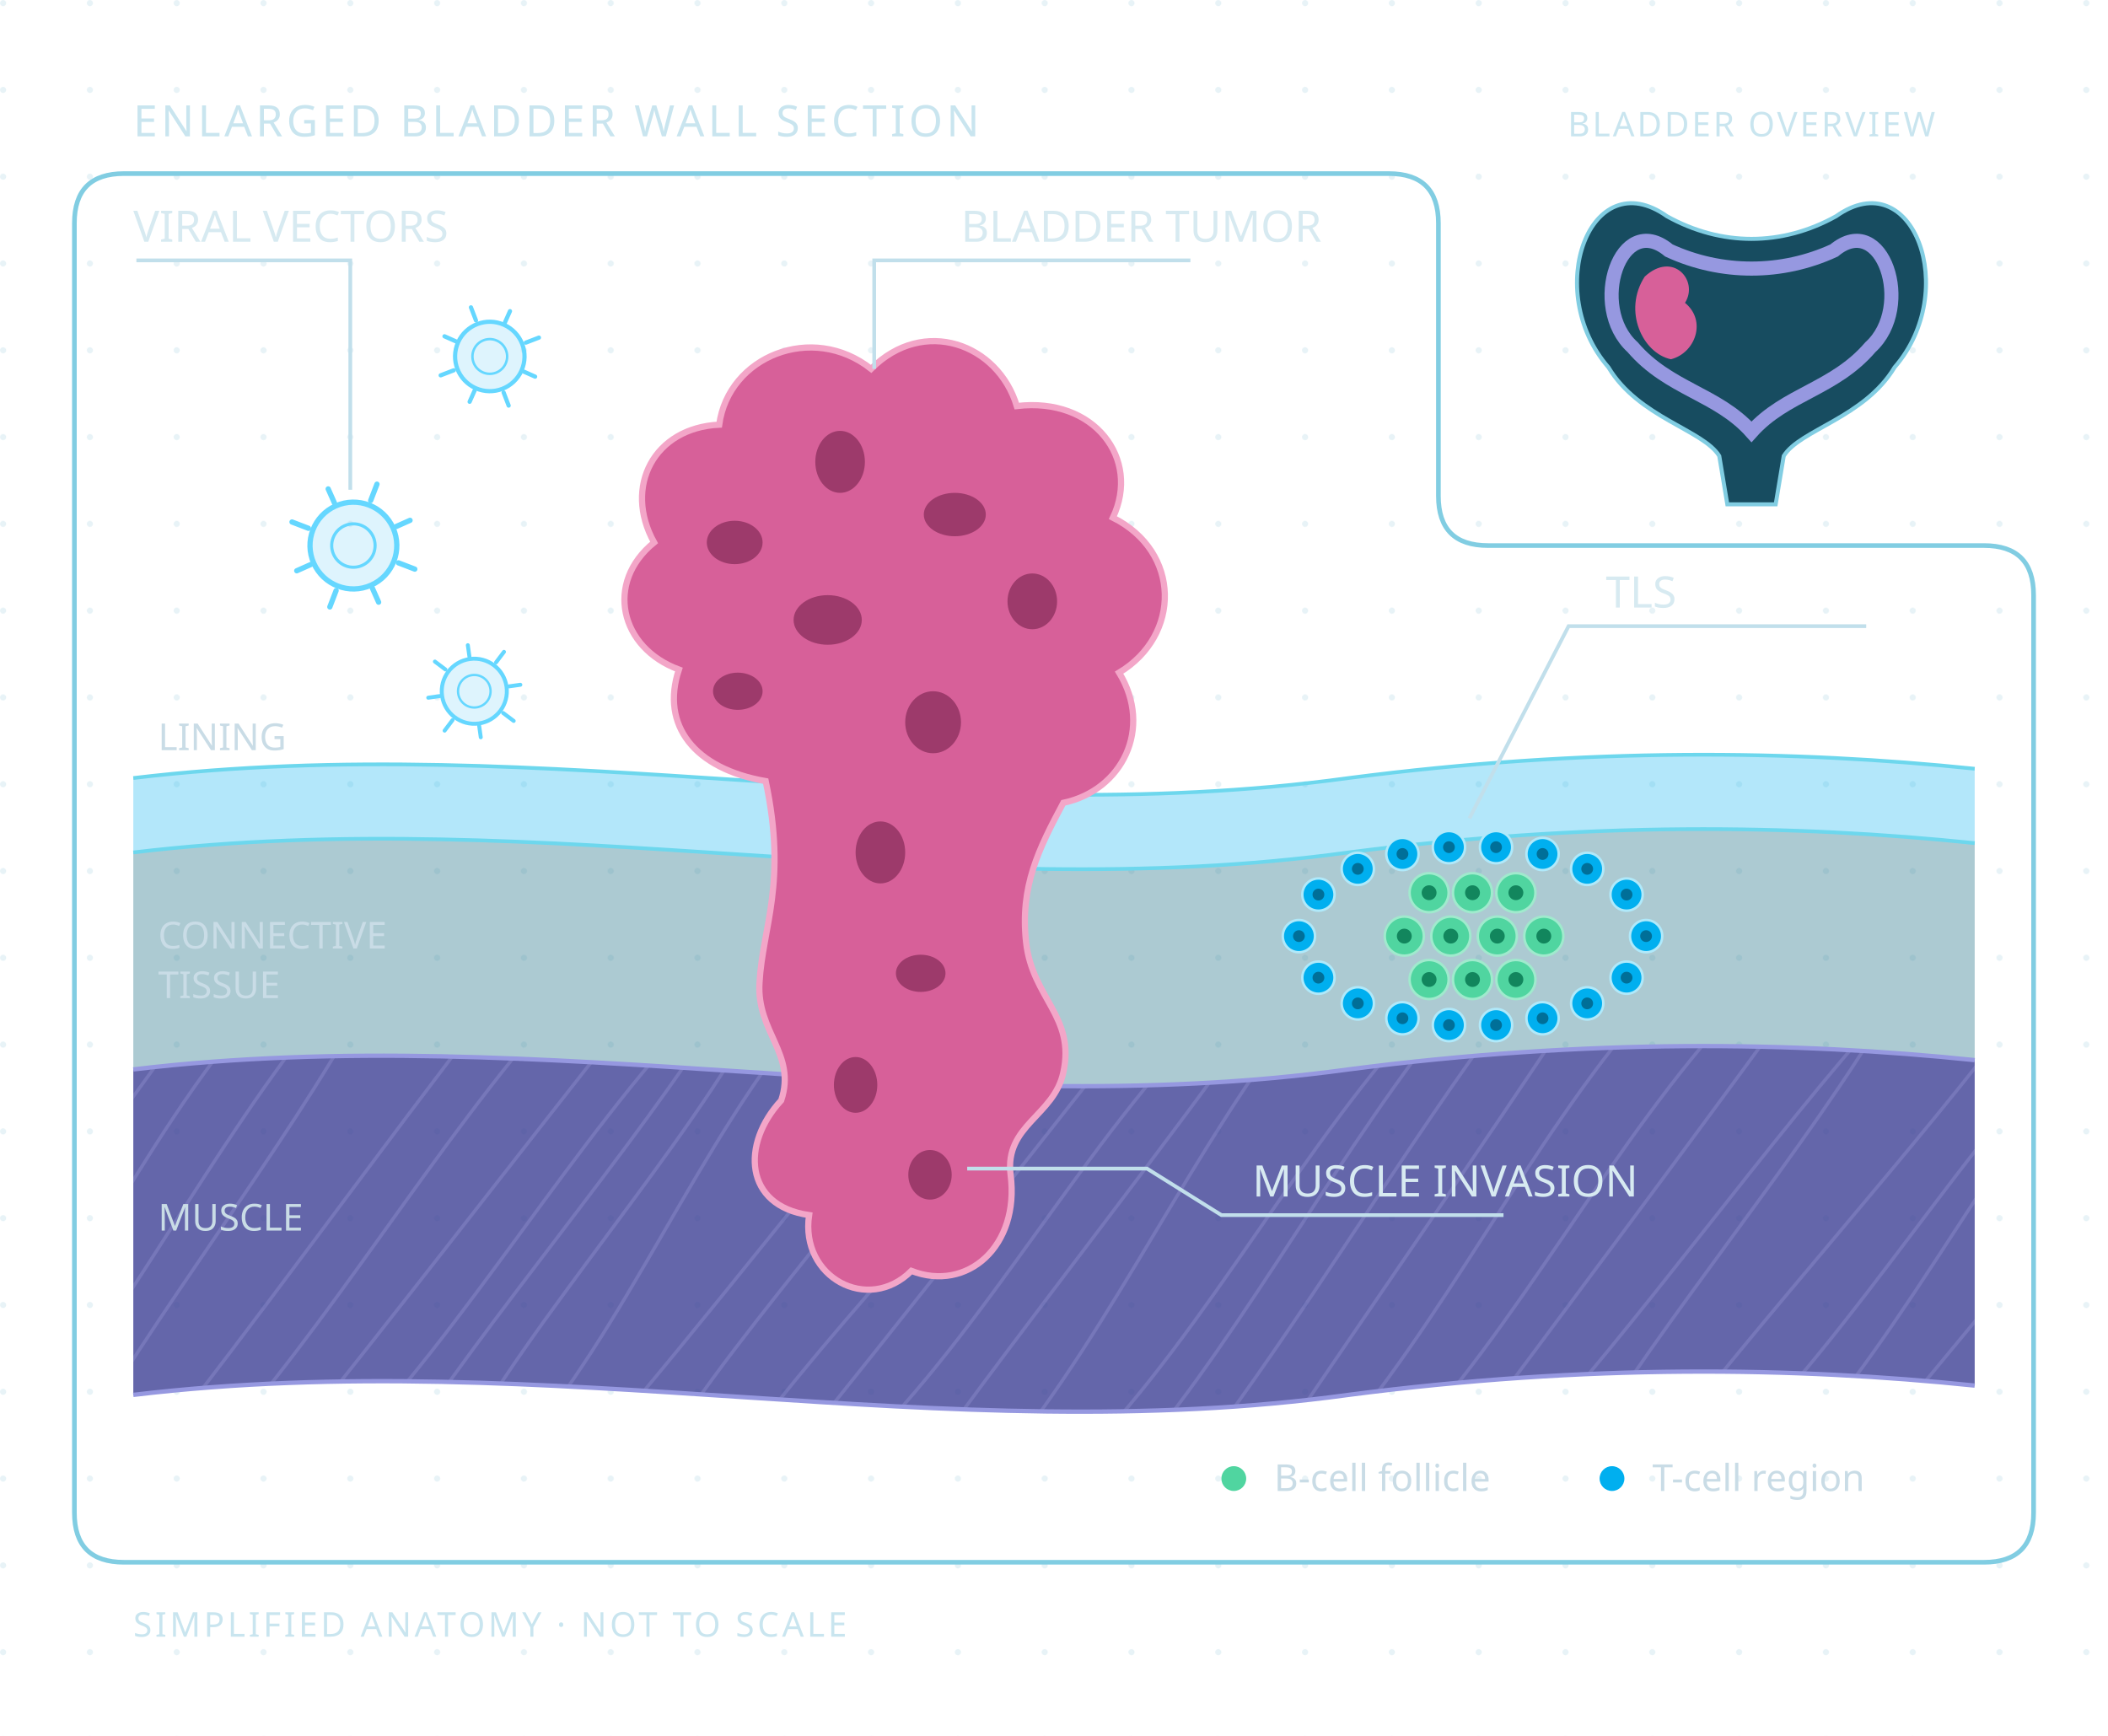
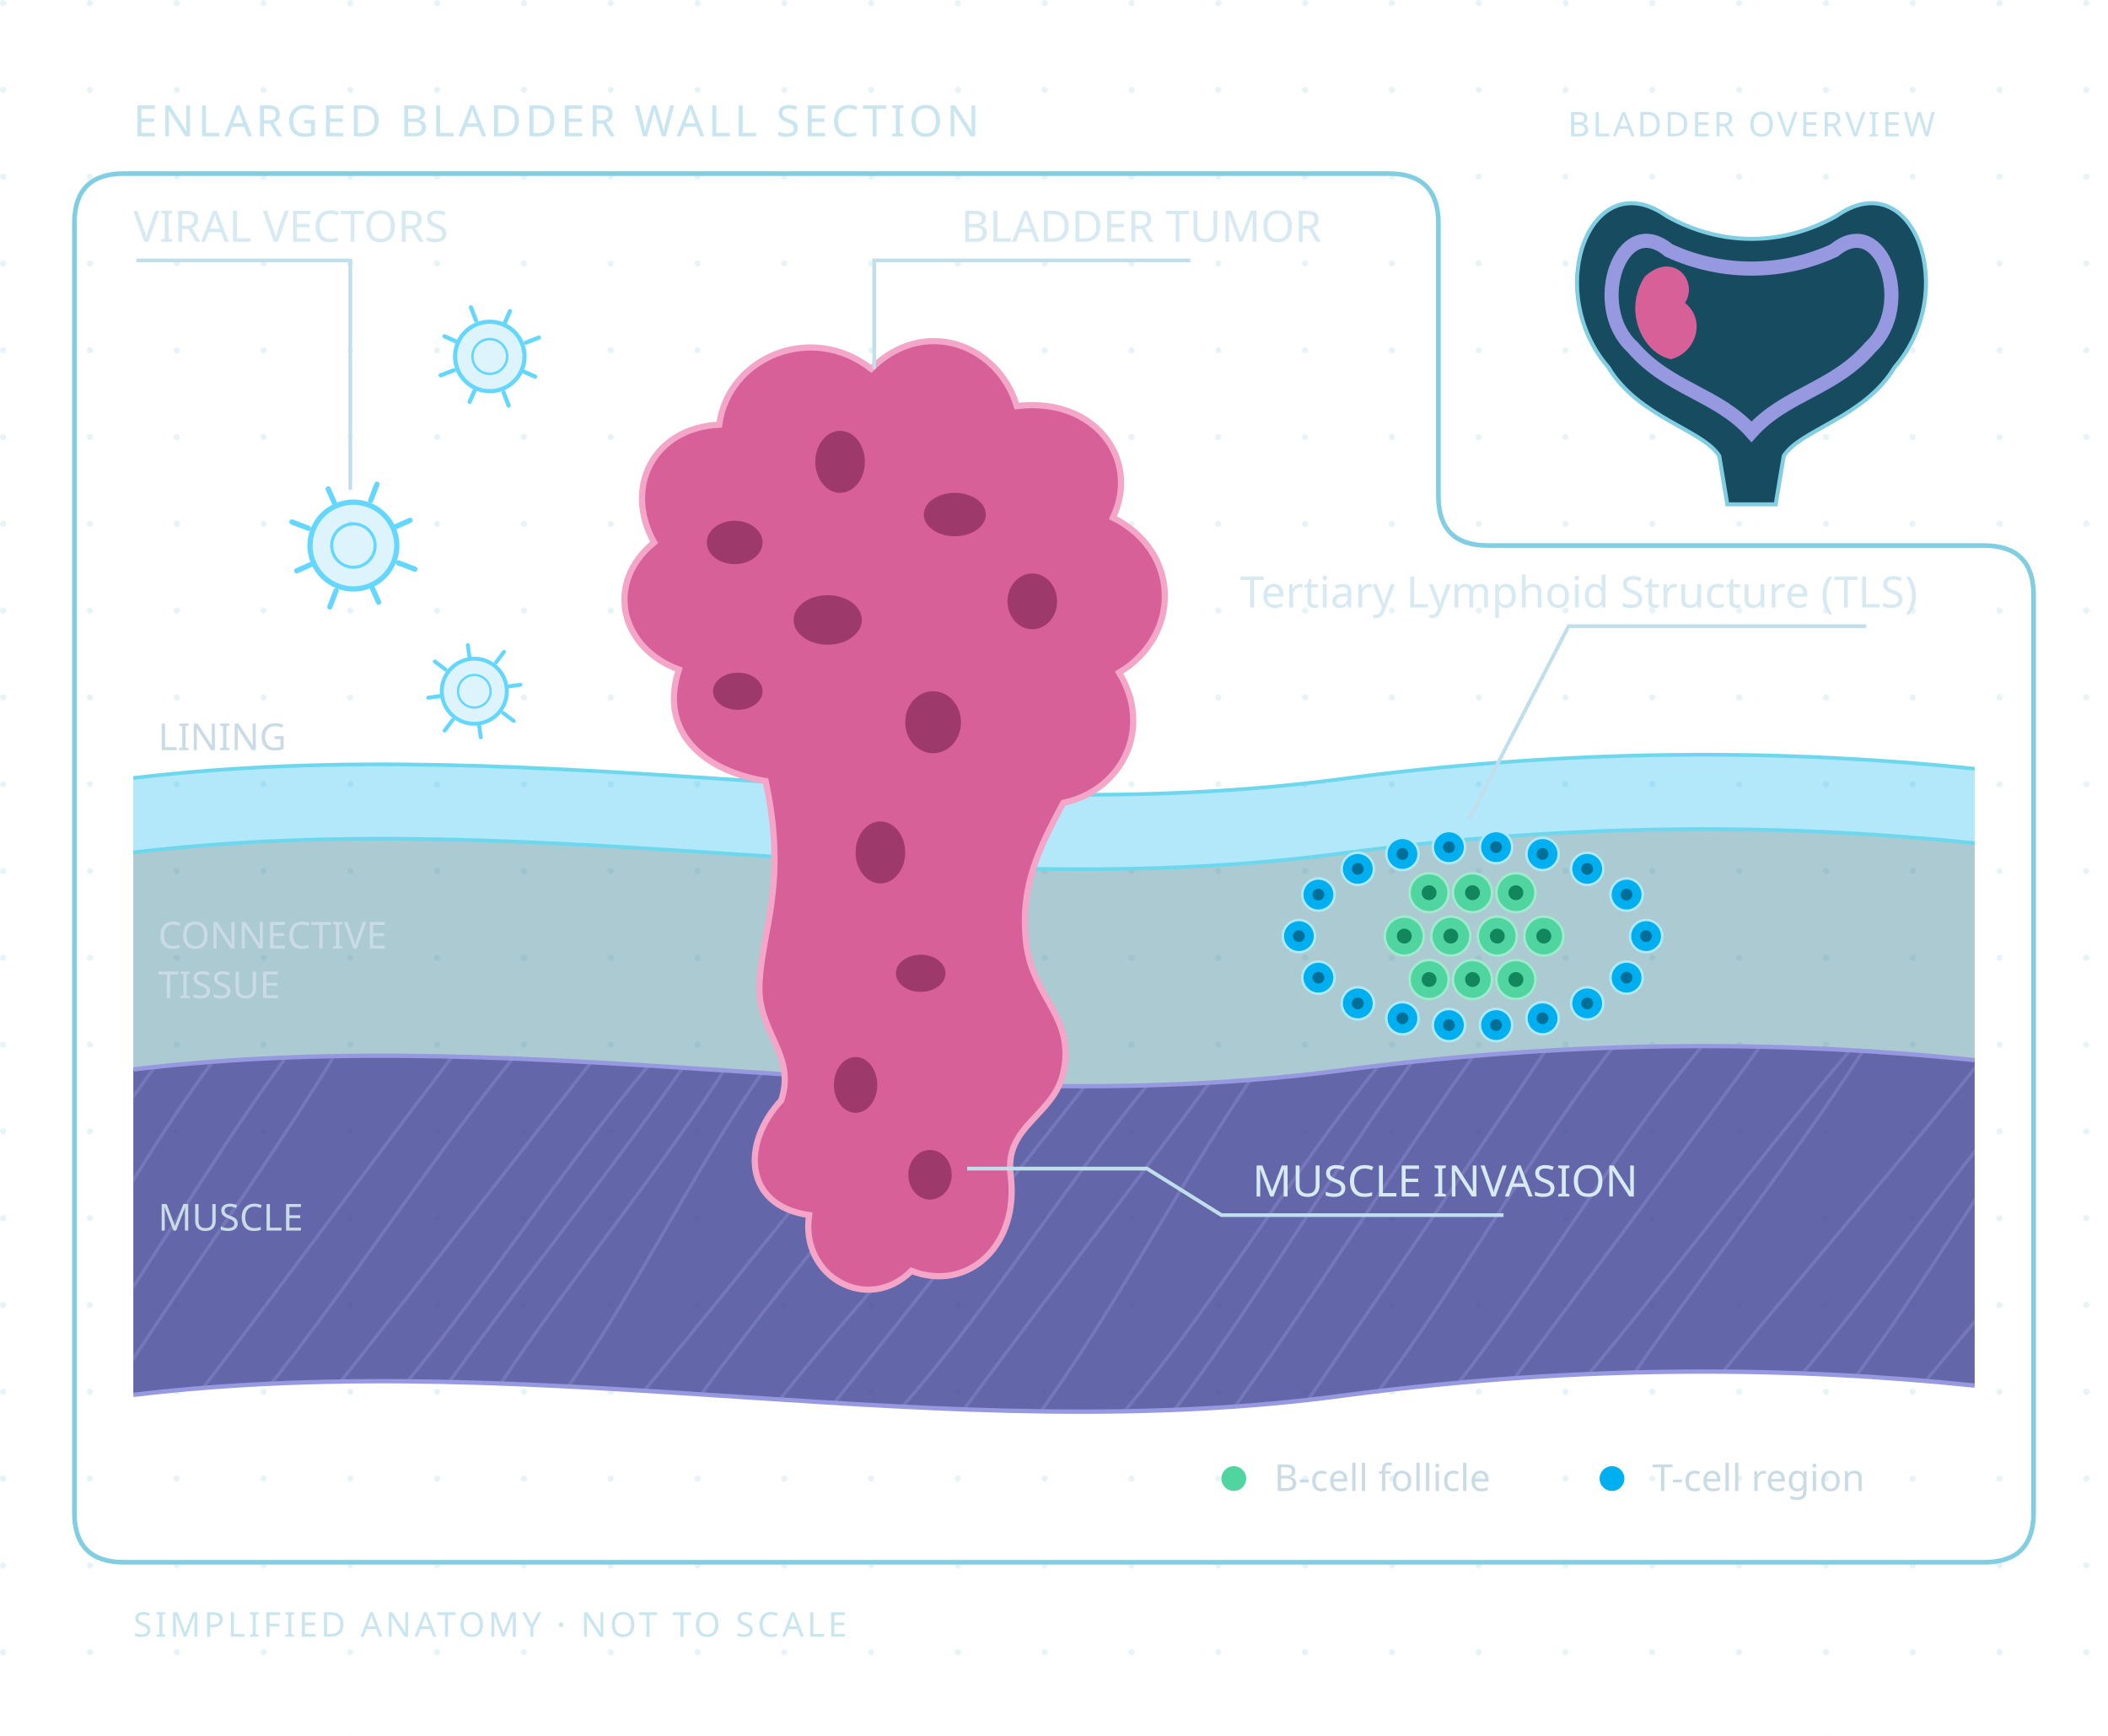
<svg xmlns="http://www.w3.org/2000/svg" viewBox="0 0 680 560" fill="none" role="img" aria-labelledby="title description">
  <defs>
    <pattern id="grid" width="28" height="28" patternUnits="userSpaceOnUse">
      <circle cx="1" cy="1" r="1" fill="#80bdd2" opacity=".18" />
    </pattern>
    <clipPath id="muscle-clip">
      <path d="M43 345c134-16 261 18 392 0 77-10 144-9 202-3v105c-60-6-128-7-202 3-131 18-258-16-392 0z" />
    </clipPath>
    <g id="virus">
      <circle r="14" fill="#00afef" fill-opacity=".13" stroke="#65d7ff" stroke-width="1.7" />
      <circle r="7" stroke="#65d7ff" stroke-width="1" />
      <path d="M0-15v-5M0 15v5M-15 0h-5M15 0h5M-11-11l-4-4M11-11l4-4M-11 11l-4 4M11 11l4 4" stroke="#65d7ff" stroke-width="1.7" stroke-linecap="round" />
    </g>
  </defs>
  <path fill="url(#grid)" d="M0 0h680v560H0z" />
  <path id="enlarged-section-outline" d="M40 56h408q16 0 16 16v88q0 16 16 16h160q16 0 16 16v296q0 16-16 16H40q-16 0-16-16V72q0-16 16-16z" stroke="#81cde2" stroke-width="1.5" />
  <g transform="translate(565 99) scale(.65)">
    <path d="M-42-45c-38-27-62 37-29 75 15 25 47 31 55 44l4 24h24l4-24c8-13 40-19 55-44 33-38 9-102-29-75-27 15-57 15-84 0z" fill="#174c60" stroke="#81cde2" stroke-width="2" />
    <path d="M-41-28c-24-20-40 28-18 48 18 21 42 23 59 42 17-19 41-21 59-42 22-20 6-68-18-48-26 12-56 12-82 0z" stroke="#9698e0" stroke-width="7" />
    <path d="M-53-15c14-13 27 2 20 13 11 9 5 25-7 28-14-3-24-24-13-41z" fill="#d76099" />
  </g>
  <g font-family="sans-serif" font-size="14" fill="#c9e5ef" letter-spacing="1.2">
    <text x="43" y="44">ENLARGED BLADDER WALL SECTION</text>
    <text x="565" y="44" text-anchor="middle" font-size="11" letter-spacing=".8">BLADDER OVERVIEW</text>
    <text x="43" y="528" font-size="11" letter-spacing="1">SIMPLIFIED ANATOMY · NOT TO SCALE</text>
  </g>
  <path d="M43 251c134-16 261 18 392 0 77-10 144-9 202-3v24c-60-6-128-7-202 3-131 18-258-16-392 0z" fill="#00afef" fill-opacity=".3" />
  <path d="M43 275c134-16 261 18 392 0 77-10 144-9 202-3v70c-60-6-128-7-202 3-131 18-258-16-392 0z" fill="#27748a" fill-opacity=".38" />
  <path d="M43 345c134-16 261 18 392 0 77-10 144-9 202-3v105c-60-6-128-7-202 3-131 18-258-16-392 0z" fill="#3e4095" fill-opacity=".8" />
  <g id="muscle-fibres" clip-path="url(#muscle-clip)" stroke="#a9a5e4" stroke-width="1.1" opacity=".26">
    <path d="M-120.0 470C-92.5 428 -49.0 368 -21.4 325 M-99.0 470C-68.4 428 -25.5 368 5.1 325 M-78.5 470C-40.4 428 -1.7 368 36.4 325 M-59.1 470C-24.2 428 -1.3 368 33.7 325 M-41.7 470C-10.6 428 32.7 368 63.8 325 M-17.8 470C20.0 428 44.9 368 82.7 325 M3.5 470C39.0 428 69.3 368 104.8 325 M23.7 470C47.0 428 93.5 368 116.8 325 M48.1 470C81.6 428 124.6 368 158.1 325 M67.5 470C105.9 428 141.0 368 179.4 325 M90.4 470C124.5 428 170.5 368 204.7 325 M109.9 470C150.6 428 185.0 368 225.8 325 M128.5 470C155.0 428 206.6 368 233.1 325 M147.3 470C169.3 428 223.3 368 245.4 325 M165.7 470C202.5 428 225.3 368 262.0 325 M189.7 470C226.1 428 272.3 368 308.8 325 M212.8 470C238.1 428 294.8 368 320.1 325 M237.6 470C267.1 428 327.2 368 356.8 325 M255.0 470C289.2 428 335.9 368 370.1 325 M275.7 470C318.8 428 349.6 368 392.7 325 M299.8 470C329.9 428 377.4 368 407.6 325 M324.5 470C358.8 428 386.1 368 420.4 325 M349.4 470C390.1 428 420.5 368 461.1 325 M366.8 470C402.1 428 433.9 368 469.2 325 M386.3 470C418.6 428 454.4 368 486.7 325 M409.5 470C437.8 428 479.5 368 507.8 325 M427.5 470C464.8 428 493.5 368 530.9 325 M450.0 470C489.9 428 520.0 368 560.0 325 M469.6 470C500.9 428 545.7 368 577.0 325 M489.2 470C527.9 428 570.2 368 608.9 325 M509.7 470C534.5 428 584.7 368 609.5 325 M534.0 470C565.8 428 620.2 368 652.1 325 M556.9 470C599.3 428 634.4 368 676.8 325 M577.5 470C615.8 428 644.4 368 682.7 325 M601.0 470C635.3 428 686.0 368 720.4 325 M622.1 470C649.6 428 695.8 368 723.2 325 M642.1 470C675.3 428 700.2 368 733.4 325 M665.9 470C687.0 428 737.9 368 759.0 325" />
  </g>
  <path d="M43 251c134-16 261 18 392 0 77-10 144-9 202-3M43 275c134-16 261 18 392 0 77-10 144-9 202-3" stroke="#6dd7ed" stroke-width="1.2" />
  <path d="M43 345c134-16 261 18 392 0 77-10 144-9 202-3M43 450c134-16 261 18 392 0 77-10 144-9 202-3" stroke="#9698e0" stroke-width="1.4" />
  <path d="M247 252c-23-4-34-18-28-36-19-7-24-28-8-41-10-18 0-37 21-38 3-22 30-33 49-18 17-17 41-8 47 12 25-3 40 17 31 36 22 11 22 38 2 50 11 18 1 38-18 42-8 15-14 27-12 45 2 18 16 24 12 42-3 14-19 17-17 33 3 23-14 38-32 31-14 14-36 2-33-18-21-3-22-23-9-37 5-15-8-22-7-38 1-18 9-32 2-65z" fill="#d76099" stroke="#f3a6c8" stroke-width="2" />
  <g fill="#8e315f" fill-opacity=".8">
    <ellipse cx="237" cy="175" rx="9" ry="7" />
    <ellipse cx="271" cy="149" rx="8" ry="10" />
    <ellipse cx="308" cy="166" rx="10" ry="7" />
    <ellipse cx="333" cy="194" rx="8" ry="9" />
    <ellipse cx="267" cy="200" rx="11" ry="8" />
    <ellipse cx="238" cy="223" rx="8" ry="6" />
    <ellipse cx="301" cy="233" rx="9" ry="10" />
    <ellipse cx="284" cy="275" rx="8" ry="10" />
    <ellipse cx="297" cy="314" rx="8" ry="6" />
    <ellipse cx="276" cy="350" rx="7" ry="9" />
    <ellipse cx="300" cy="379" rx="7" ry="8" />
  </g>
  <g transform="translate(114 176) rotate(-24)">
    <use href="#virus" />
  </g>
  <g transform="translate(158 115) rotate(24) scale(.8)">
    <use href="#virus" />
  </g>
  <g transform="translate(153 223) rotate(-8) scale(.75)">
    <use href="#virus" />
  </g>
  <g id="tls-organized">
    <g id="tls-t-cell-region" fill="#00afef" stroke="#b0e9fa" stroke-width=".8">
      <circle cx="531.0" cy="302.0" r="5.2" />
      <circle cx="531.0" cy="302.0" r="1.9" fill="#006f98" stroke="none" />
      <circle cx="524.7" cy="315.4" r="5.2" />
      <circle cx="524.7" cy="315.4" r="1.9" fill="#006f98" stroke="none" />
      <circle cx="512.0" cy="323.7" r="5.2" />
      <circle cx="512.0" cy="323.7" r="1.9" fill="#006f98" stroke="none" />
      <circle cx="497.6" cy="328.5" r="5.2" />
      <circle cx="497.6" cy="328.5" r="1.9" fill="#006f98" stroke="none" />
      <circle cx="482.6" cy="330.7" r="5.2" />
      <circle cx="482.6" cy="330.7" r="1.9" fill="#006f98" stroke="none" />
      <circle cx="467.4" cy="330.7" r="5.2" />
      <circle cx="467.4" cy="330.7" r="1.9" fill="#006f98" stroke="none" />
      <circle cx="452.4" cy="328.5" r="5.2" />
      <circle cx="452.4" cy="328.5" r="1.9" fill="#006f98" stroke="none" />
      <circle cx="438.0" cy="323.7" r="5.2" />
      <circle cx="438.0" cy="323.7" r="1.9" fill="#006f98" stroke="none" />
      <circle cx="425.3" cy="315.4" r="5.2" />
      <circle cx="425.3" cy="315.4" r="1.9" fill="#006f98" stroke="none" />
      <circle cx="419.0" cy="302.0" r="5.2" />
      <circle cx="419.0" cy="302.0" r="1.9" fill="#006f98" stroke="none" />
      <circle cx="425.3" cy="288.6" r="5.2" />
      <circle cx="425.3" cy="288.6" r="1.9" fill="#006f98" stroke="none" />
      <circle cx="438.0" cy="280.3" r="5.2" />
      <circle cx="438.0" cy="280.3" r="1.9" fill="#006f98" stroke="none" />
      <circle cx="452.4" cy="275.5" r="5.2" />
      <circle cx="452.4" cy="275.5" r="1.9" fill="#006f98" stroke="none" />
      <circle cx="467.4" cy="273.3" r="5.2" />
      <circle cx="467.4" cy="273.3" r="1.9" fill="#006f98" stroke="none" />
      <circle cx="482.6" cy="273.3" r="5.2" />
      <circle cx="482.6" cy="273.3" r="1.9" fill="#006f98" stroke="none" />
      <circle cx="497.6" cy="275.5" r="5.2" />
      <circle cx="497.6" cy="275.5" r="1.9" fill="#006f98" stroke="none" />
      <circle cx="512.0" cy="280.3" r="5.2" />
      <circle cx="512.0" cy="280.3" r="1.9" fill="#006f98" stroke="none" />
      <circle cx="524.7" cy="288.6" r="5.2" />
      <circle cx="524.7" cy="288.6" r="1.9" fill="#006f98" stroke="none" />
    </g>
    <g id="tls-b-cell-follicle" fill="#50d5a0" stroke="#a0eacd" stroke-width=".8">
      <circle cx="461" cy="288" r="6.3" />
      <circle cx="461" cy="288" r="2.4" fill="#12865d" stroke="none" />
      <circle cx="475" cy="288" r="6.3" />
      <circle cx="475" cy="288" r="2.4" fill="#12865d" stroke="none" />
      <circle cx="489" cy="288" r="6.3" />
      <circle cx="489" cy="288" r="2.4" fill="#12865d" stroke="none" />
      <circle cx="453" cy="302" r="6.3" />
      <circle cx="453" cy="302" r="2.4" fill="#12865d" stroke="none" />
      <circle cx="468" cy="302" r="6.3" />
      <circle cx="468" cy="302" r="2.4" fill="#12865d" stroke="none" />
      <circle cx="483" cy="302" r="6.3" />
      <circle cx="483" cy="302" r="2.4" fill="#12865d" stroke="none" />
      <circle cx="498" cy="302" r="6.3" />
      <circle cx="498" cy="302" r="2.4" fill="#12865d" stroke="none" />
      <circle cx="461" cy="316" r="6.3" />
      <circle cx="461" cy="316" r="2.4" fill="#12865d" stroke="none" />
      <circle cx="475" cy="316" r="6.3" />
      <circle cx="475" cy="316" r="2.4" fill="#12865d" stroke="none" />
      <circle cx="489" cy="316" r="6.3" />
      <circle cx="489" cy="316" r="2.4" fill="#12865d" stroke="none" />
    </g>
  </g>
  <g stroke="#c1dfeb" stroke-width="1.2">
    <path d="M282 119V84h102" />
    <path d="m474 264 32-62h96" />
    <path d="M113 158V84H44" />
    <path d="M312 377h58l24 15h91" />
  </g>
  <g fill="#d7eaf1" font-family="sans-serif" font-size="14">
    <text x="310" y="78">BLADDER TUMOR</text>
    <text x="43" y="78">VIRAL VECTORS</text>
-     <text x="518" y="196">TLS</text>
+     <text x="400" y="196">Tertiary Lymphoid Structure (TLS)</text>
    <text x="404" y="386">MUSCLE INVASION</text>
  </g>
  <g fill="#c9dce6" font-family="sans-serif" font-size="12">
    <text x="51" y="242">LINING</text>
    <text x="51" y="306">CONNECTIVE</text>
    <text x="51" y="322">TISSUE</text>
    <text x="51" y="397">MUSCLE</text>
  </g>
  <g font-family="sans-serif" font-size="12">
    <circle cx="398" cy="477" r="4" fill="#50d5a0" />
    <text x="411" y="481" fill="#c9dce6">B-cell follicle</text>
    <circle cx="520" cy="477" r="4" fill="#00afef" />
    <text x="533" y="481" fill="#c9dce6">T-cell region</text>
  </g>
</svg>
